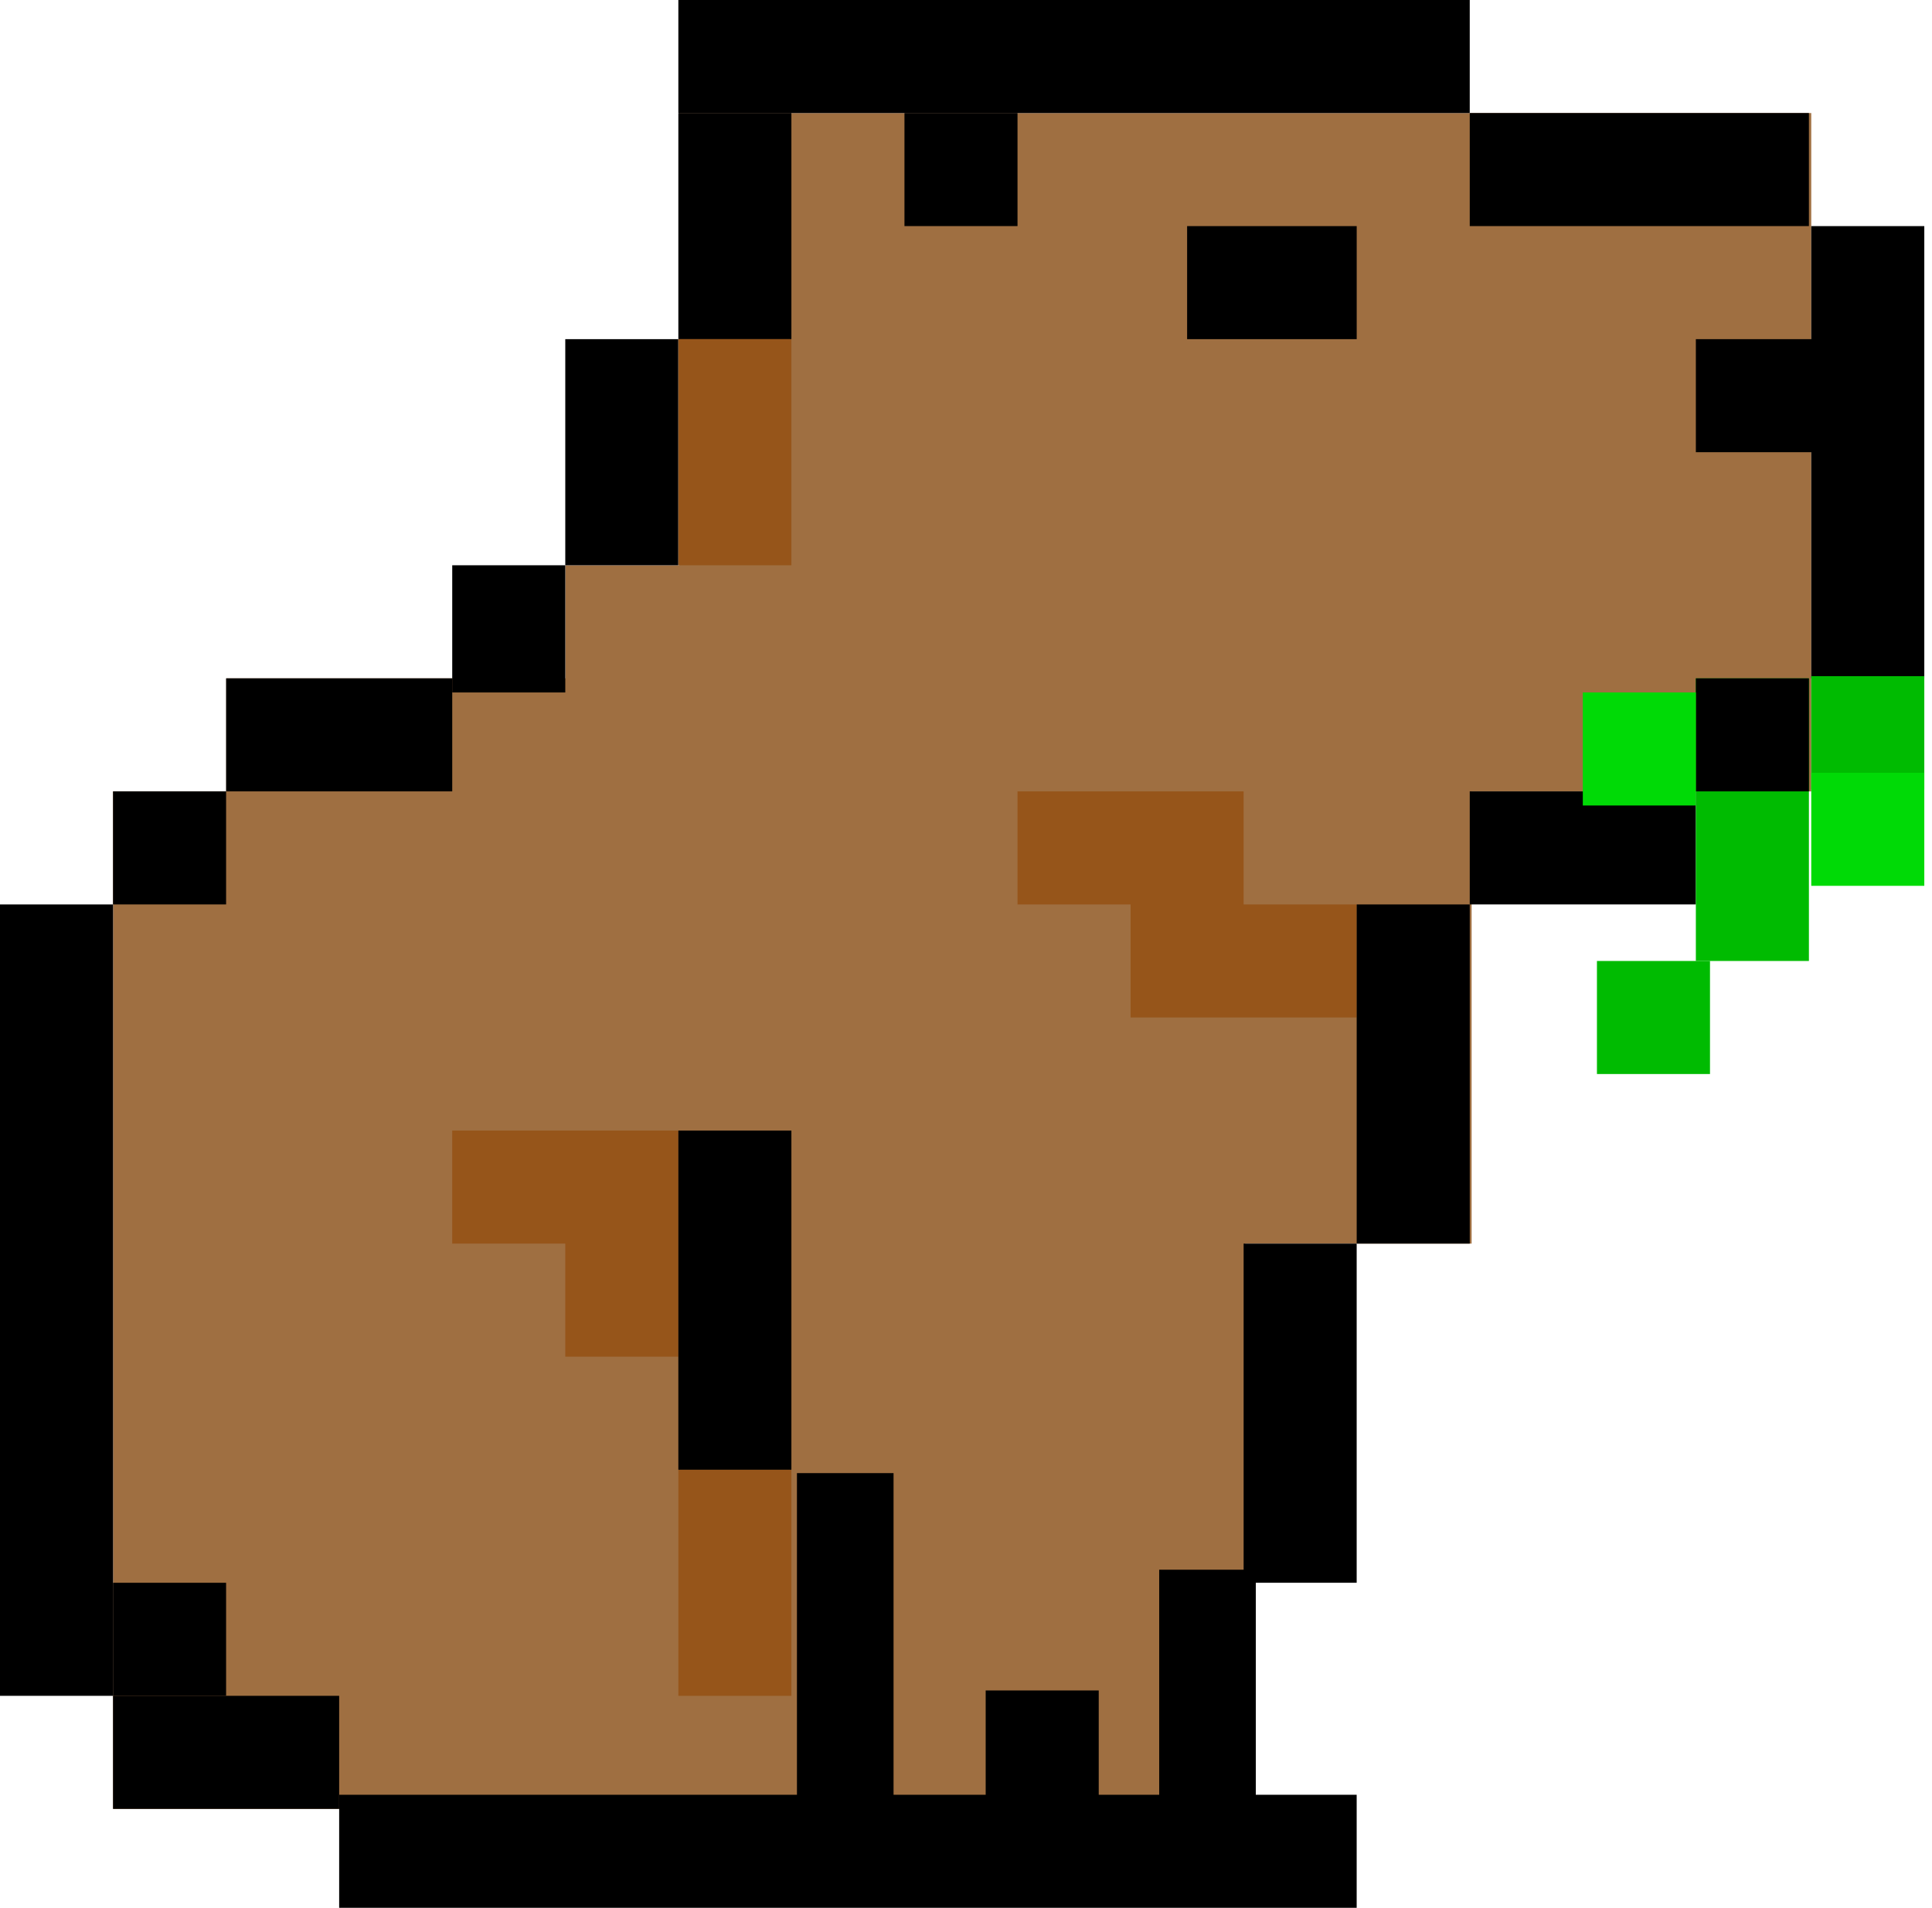
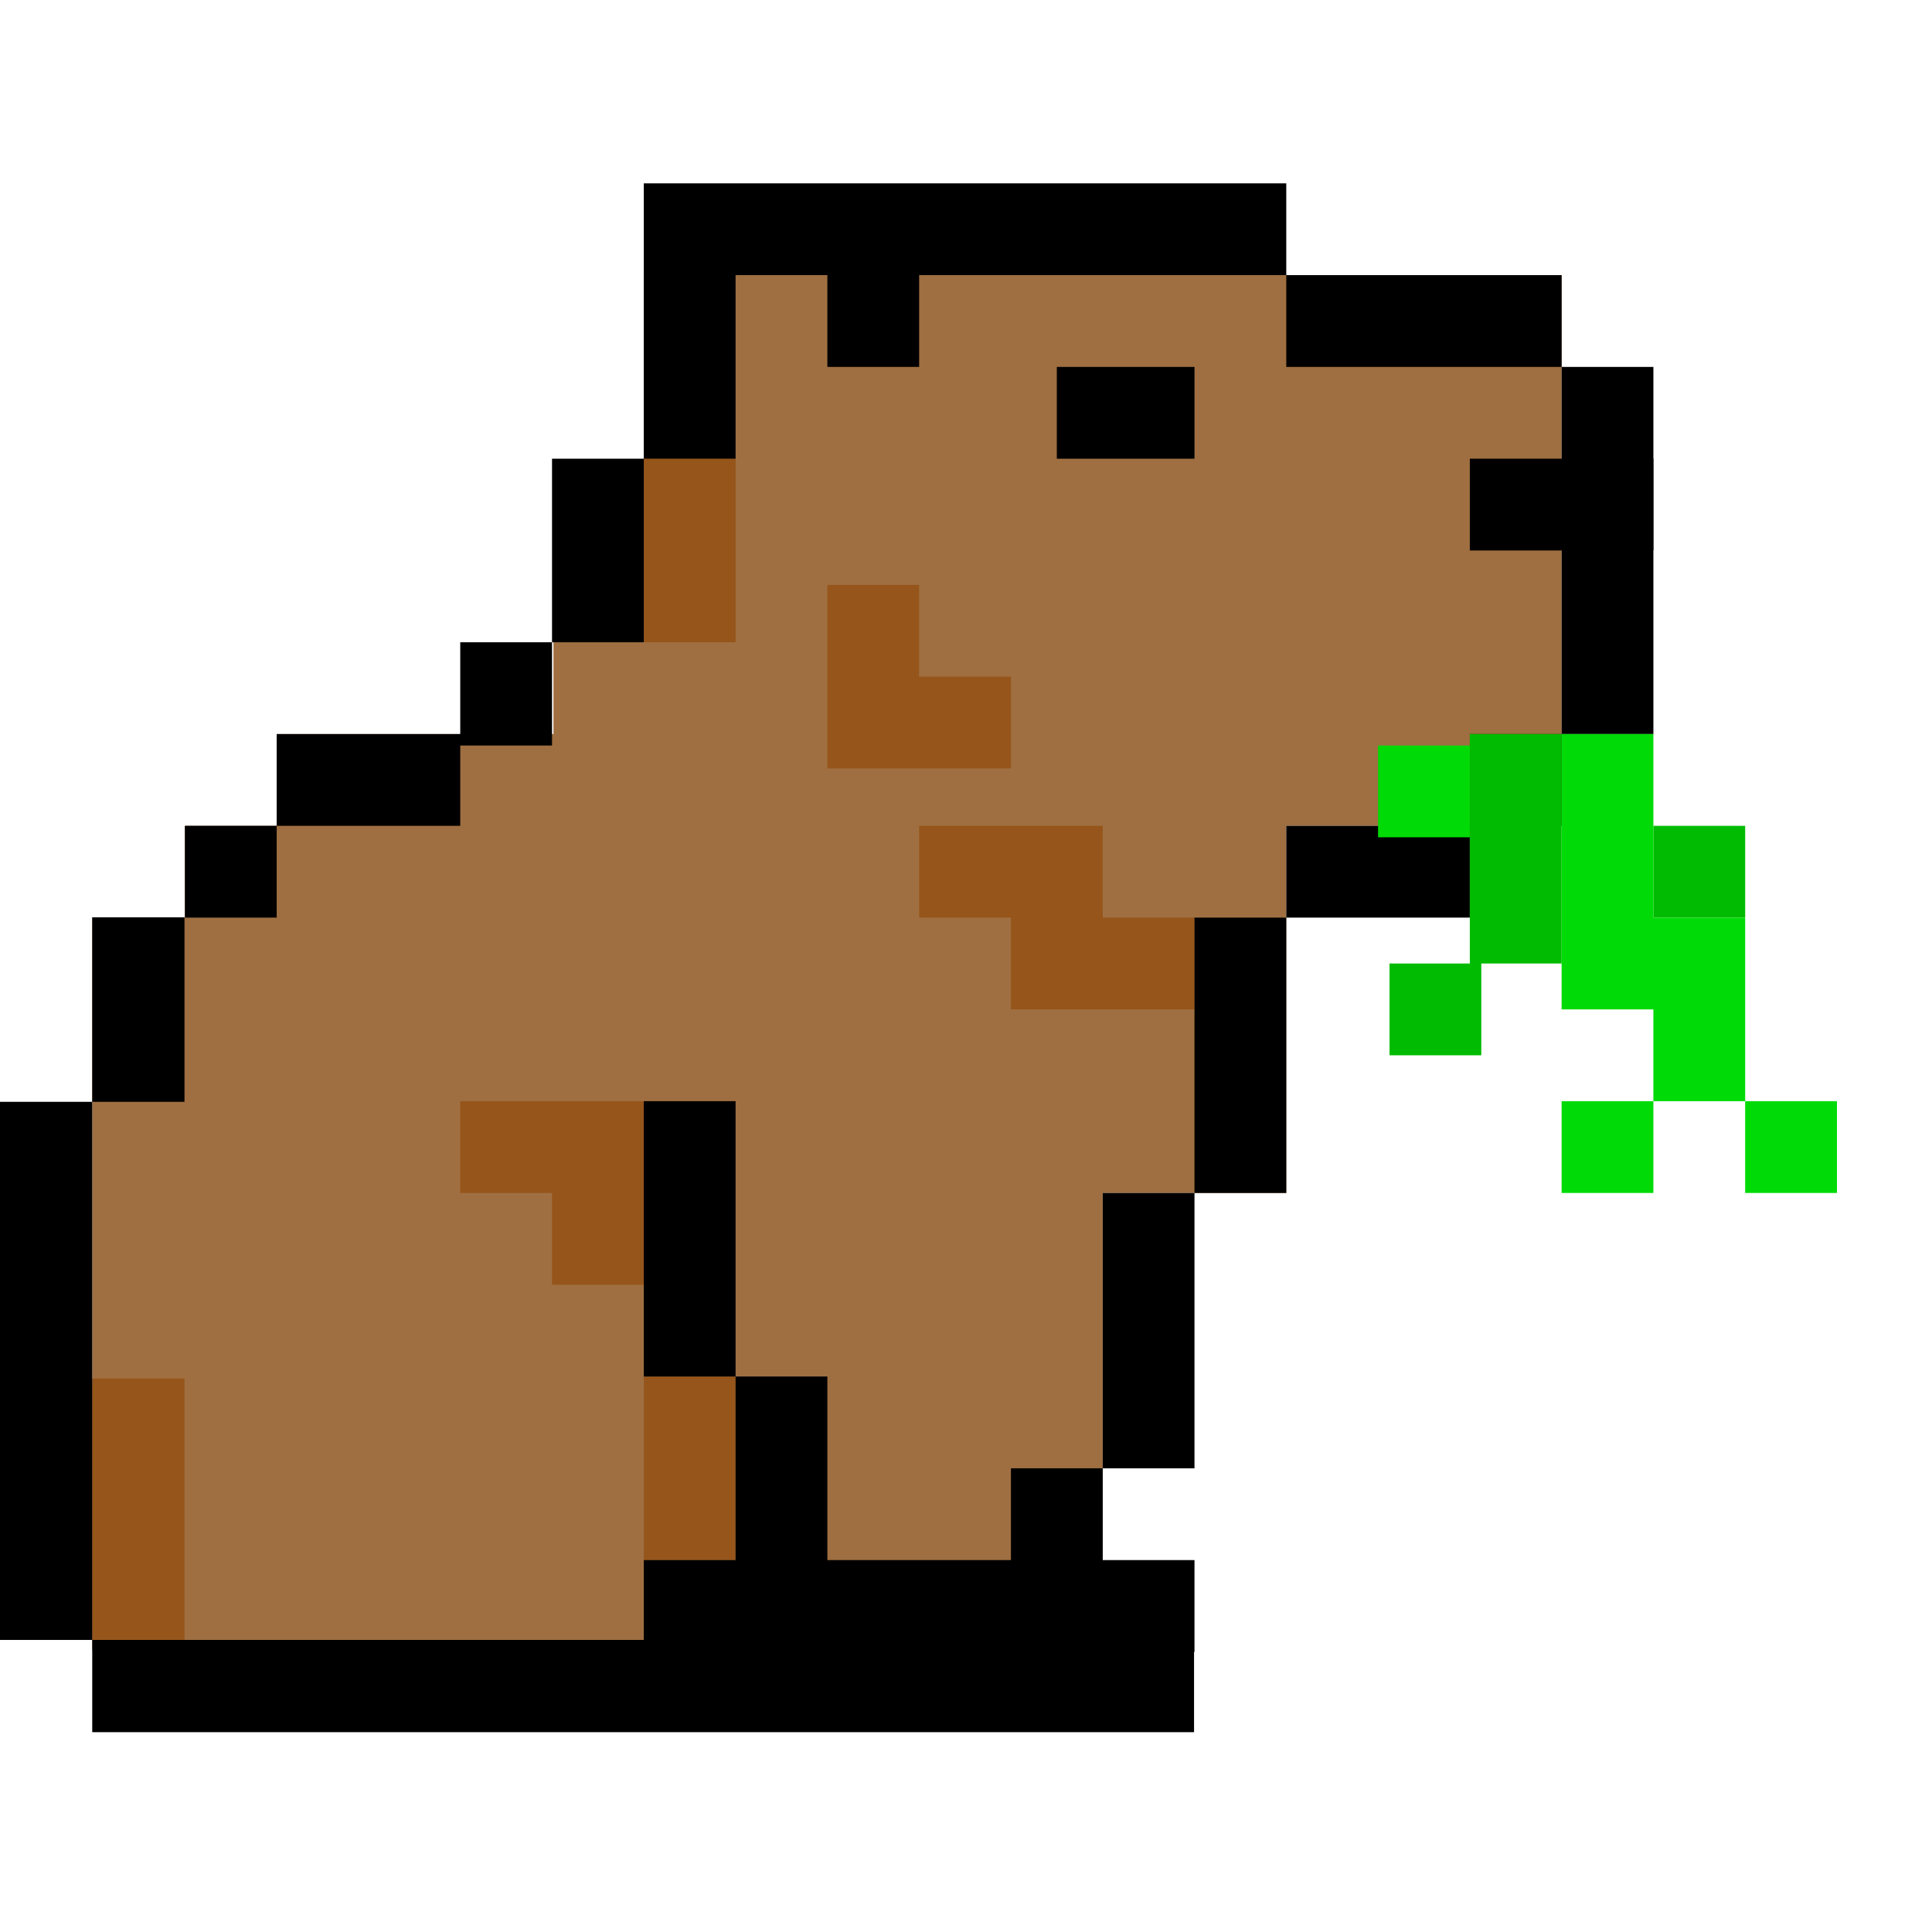
- <svg xmlns="http://www.w3.org/2000/svg" width="80" height="79" viewBox="0 0 80 79" fill="none">
-   <path fill-rule="evenodd" clip-rule="evenodd" d="M32.809 4.681H28.121V28.089H9.369V32.77H4.681V74.904H51.56V51.496L60.936 51.496L60.936 32.77H75V4.681H60.936H32.809Z" fill="#9F6F41" />
-   <rect x="23.407" y="23.407" width="51.496" height="9.363" fill="#9F6F41" />
-   <rect x="49.156" y="9.363" width="7.022" height="4.681" fill="black" />
-   <rect x="70.222" y="14.044" width="9.363" height="4.681" fill="black" />
-   <rect x="60.859" y="4.681" width="14.044" height="4.681" fill="black" />
-   <rect x="60.859" y="32.77" width="9.363" height="4.681" fill="black" />
-   <rect x="75" y="9.363" width="4.681" height="18.726" fill="black" />
-   <rect x="28.089" width="32.77" height="4.681" fill="black" />
-   <rect x="37.452" y="4.681" width="4.681" height="4.681" fill="black" />
-   <rect x="28.089" y="4.681" width="4.681" height="9.363" fill="black" />
-   <rect x="23.407" y="14.044" width="4.681" height="9.363" fill="black" />
-   <rect x="18.726" y="23.407" width="4.681" height="5.267" fill="black" />
-   <rect x="4.681" y="32.77" width="4.681" height="4.681" fill="black" />
-   <rect y="37.452" width="4.681" height="32.77" fill="black" />
-   <rect x="4.681" y="65.541" width="4.681" height="4.681" fill="black" />
-   <rect x="4.681" y="70.222" width="9.363" height="4.681" fill="black" />
-   <rect x="14.044" y="74.319" width="42.133" height="4.681" fill="black" />
-   <rect x="48" y="65" width="4" height="12" fill="black" />
-   <rect x="40.815" y="70" width="4.681" height="4.681" fill="black" />
-   <rect x="33" y="61" width="4" height="14" fill="black" />
-   <rect x="28.089" y="60.859" width="4.681" height="9.363" fill="#96551A" />
-   <rect x="28.089" y="14.044" width="4.681" height="9.363" fill="#96551A" />
-   <path fill-rule="evenodd" clip-rule="evenodd" d="M51.496 32.77H46.815V42.133H51.496H56.178V37.452H51.496V32.77ZM42.133 32.77H46.815V37.452H42.133V32.77Z" fill="#96551A" />
-   <path fill-rule="evenodd" clip-rule="evenodd" d="M28.089 46.815H23.407V46.815H18.726V51.496H23.407V56.178H28.089V46.815Z" fill="#96551A" />
-   <rect x="28.089" y="46.815" width="4.681" height="14.044" fill="black" />
-   <rect x="51.496" y="51.496" width="4.681" height="14.044" fill="black" />
-   <rect x="56.178" y="37.452" width="4.681" height="14.044" fill="black" />
-   <rect x="70.222" y="28.089" width="4.681" height="11.704" fill="#00BB01" />
-   <rect x="66.126" y="39.793" width="4.681" height="4.681" fill="#00BB01" />
-   <rect x="75" y="28" width="4.681" height="4.681" fill="#00BB01" />
-   <rect x="75" y="32" width="4.681" height="4.681" fill="#00DA06" />
-   <rect x="9.363" y="28.089" width="9.363" height="4.681" fill="black" />
-   <rect x="70.222" y="28.089" width="4.681" height="4.681" fill="black" />
-   <rect x="65.541" y="28.674" width="4.681" height="4.681" fill="#00DA06" />
+ <svg xmlns="http://www.w3.org/2000/svg" width="377" height="375" viewBox="0 0 377 375" fill="none">
+   <path d="M304.723 161.144H250.996V232.782H215.176V322.33H36.081V322H18V179H36.081V161.144H53.991V143.235H108V125H125.629V53.687H304.723V161.144Z" fill="#9F6F41" />
+   <path fill-rule="evenodd" clip-rule="evenodd" d="M322.633 107.416H286.814V89.506H322.633V107.416ZM233.086 89.506H206.222V71.597H233.086V89.506ZM179.357 71.596H161.448V53.687H179.357V71.596Z" fill="black" />
+   <path fill-rule="evenodd" clip-rule="evenodd" d="M36 320H18V269H36V320ZM143.538 304.42H125.629V268.601H143.538V304.42ZM125.629 250.691H107.72V232.782H89.81V214.873H125.629V250.691ZM215.176 196.963H197.267V179.053H179.357V161.144H215.176V196.963ZM233.086 196.963H215.177V179.054H233.086V196.963ZM179.357 132.042H197.267V149.951H161.448V114.132H179.357V132.042ZM143.538 125.325H125.629V89.505H143.538V125.325Z" fill="#96551A" />
+   <path d="M161.448 304.42H233.086V322.33H233V338H18V320H125.629V304.42H143.538V268.601H161.448V304.42ZM18 320H0V215H18V320ZM215.176 304.419H197.267V286.51H215.176V304.419ZM233.086 286.51H215.177V232.782H233.086V286.51ZM143.538 268.6H125.629V214.873H143.538V268.6ZM250.995 232.782H233.086V179.054H250.995V232.782ZM36 215H18V179H36V215ZM53.991 179.053H36.081V161.144H53.991V179.053ZM286.813 179.053H250.995V161.144H286.813V179.053ZM107.72 145.473H89.81V161.144H53.991V143.235H89.81V125.326H107.72V145.473ZM304.724 161.144H286.814V143.235H304.724V161.144ZM322.633 143.235H304.724V71.597H322.633V143.235ZM125.629 125.325H107.72V89.506H125.629V125.325ZM250.995 53.687H143.538V89.506H125.629V35.778H250.995V53.687ZM304.724 71.596H250.995V53.687H304.724V71.596Z" fill="black" />
+   <path d="M289.053 205.918H271.144V188.009H289.053V205.918ZM304.724 188.008H286.814V143.235H304.724V188.008ZM340.543 179.053H322.633V161.144H340.543V179.053Z" fill="#00BB01" />
+   <path d="M322.633 232.782H304.724V214.873H322.633V232.782ZM322.633 179.054H340.543V214.873H358.452V232.782H340.542V214.873H322.633V196.963H304.724V143.235H322.633V179.054ZM286.814 163.382H268.904V145.473H286.814V163.382Z" fill="#00DA06" />
</svg>
